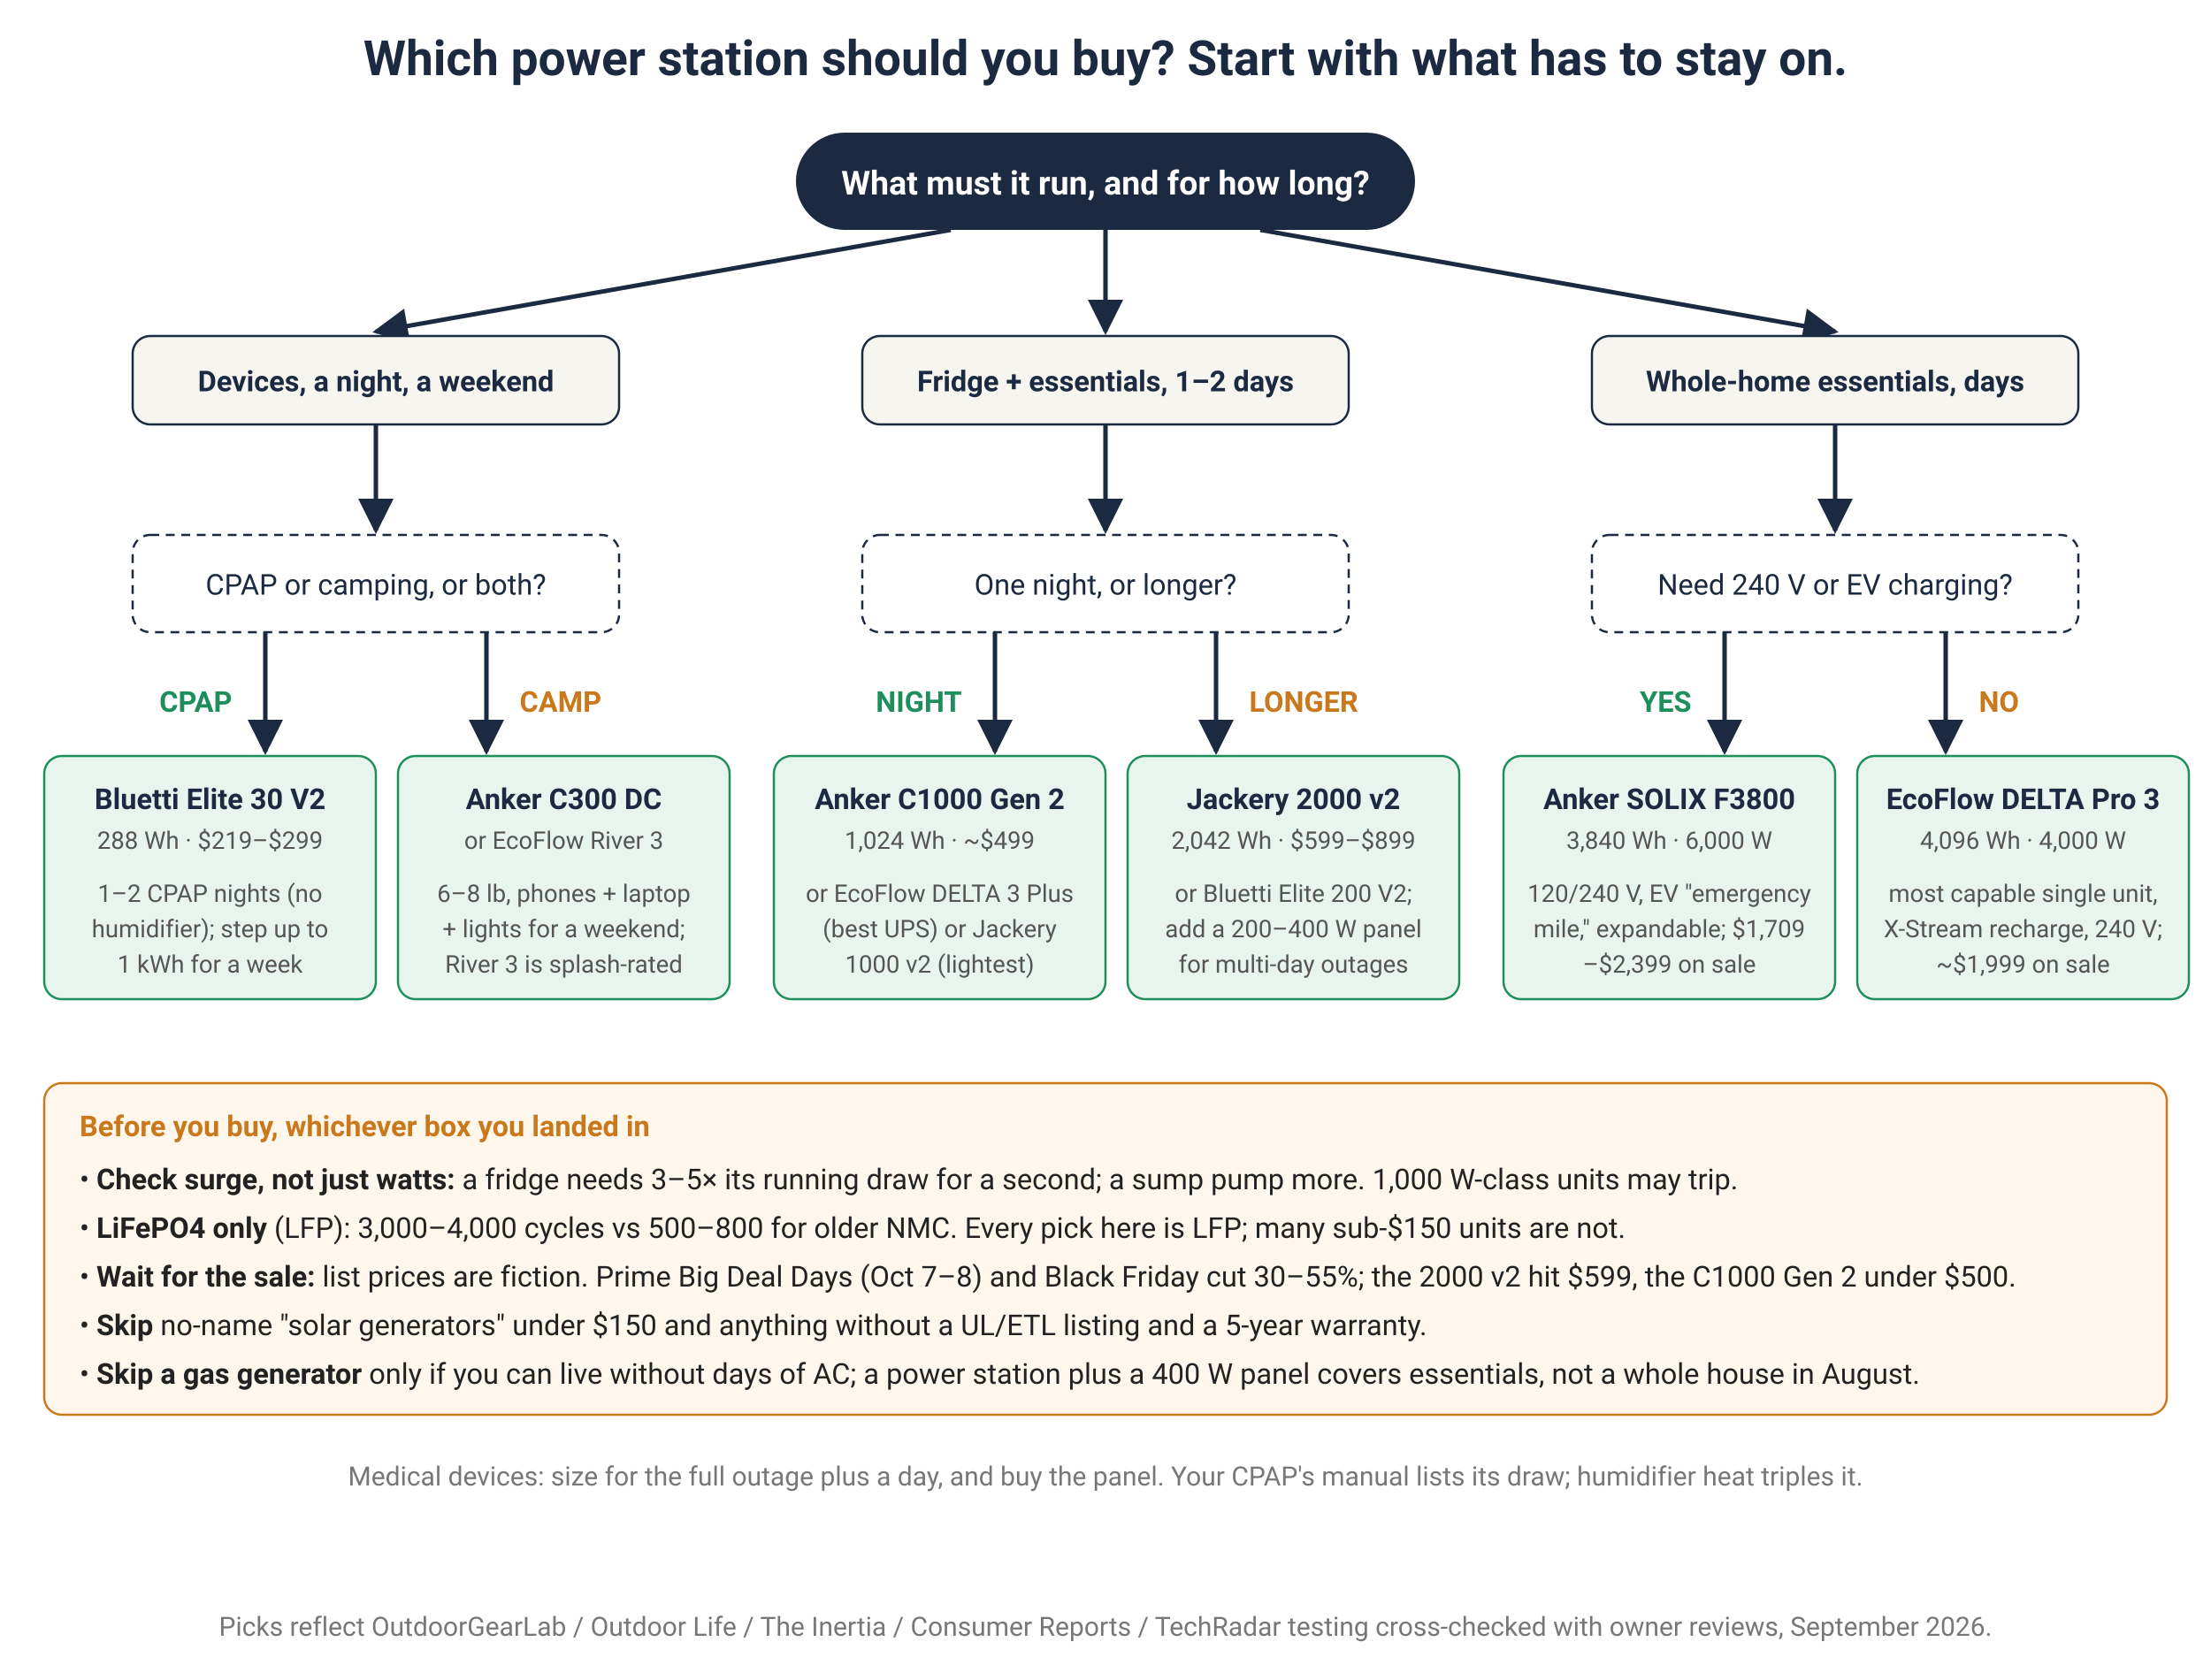
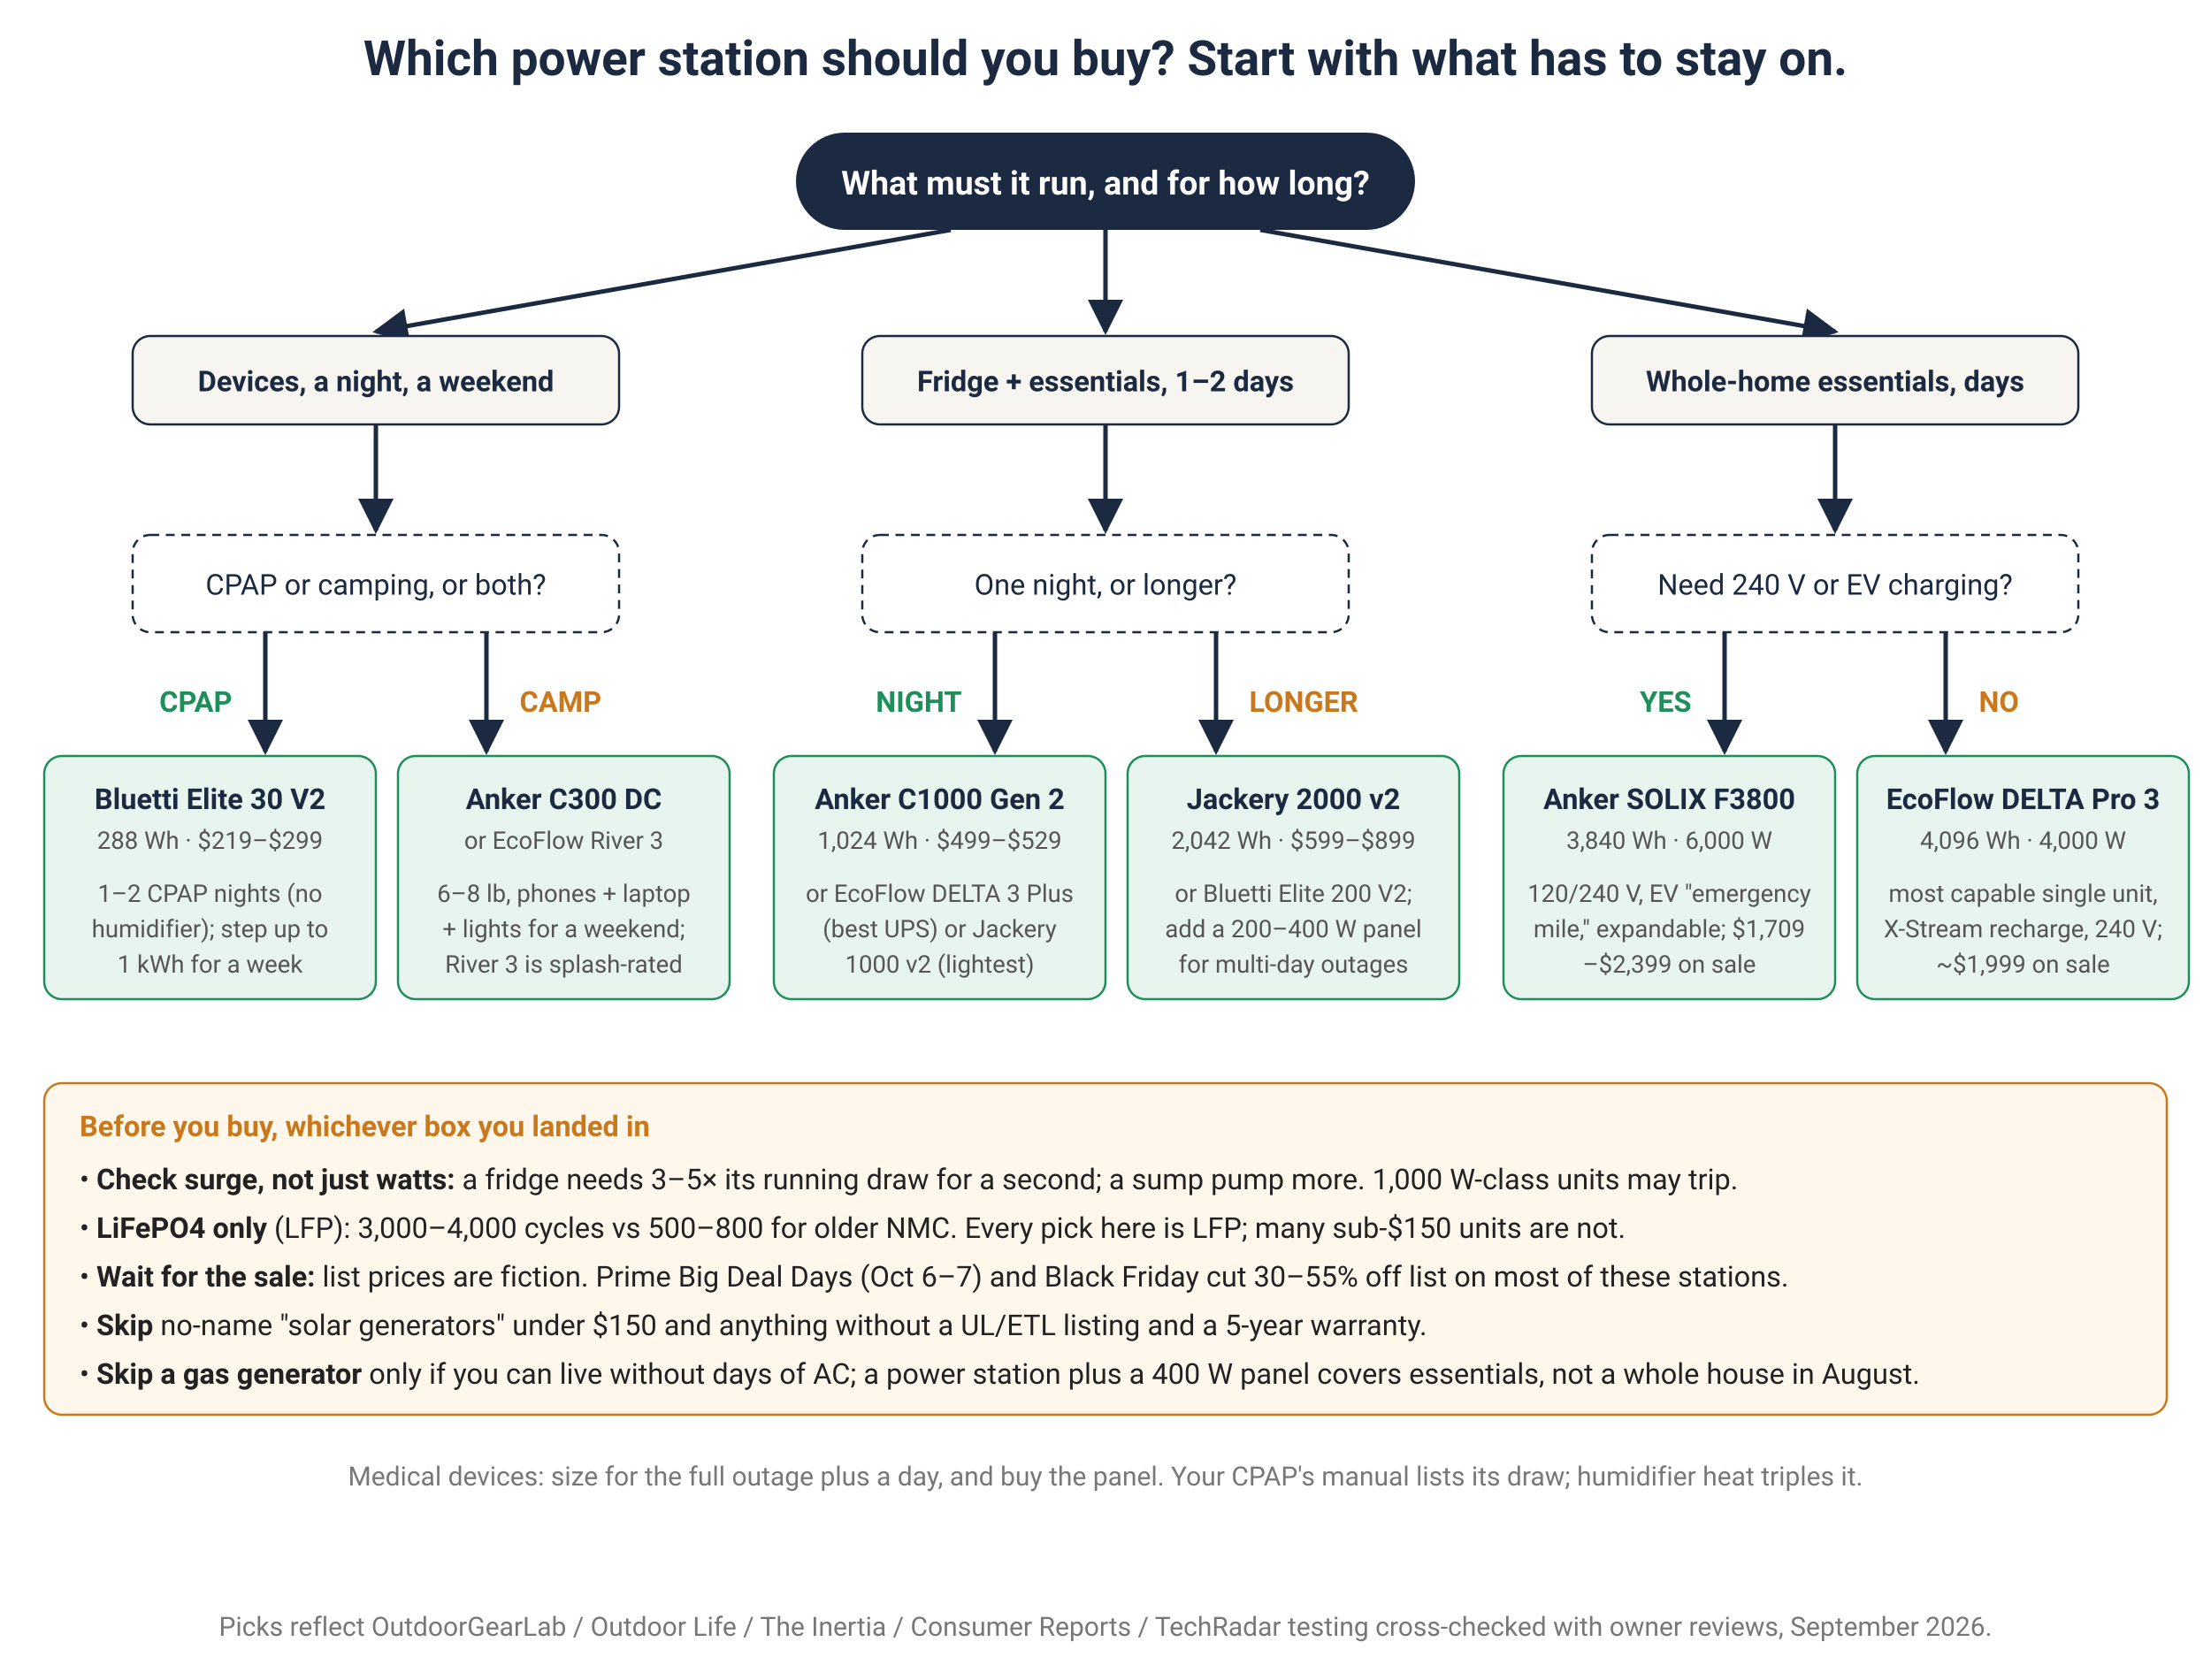
<svg xmlns="http://www.w3.org/2000/svg" viewBox="0 0 1000 760" role="img" aria-label="Decision flowchart: which portable power station should you buy in 2026">
  <rect width="1000" height="760" fill="#fff" />
  <defs>
    <marker id="arr" viewBox="0 0 10 10" refX="9" refY="5" markerWidth="8" markerHeight="8" orient="auto">
      <path d="M0 0 L10 5 L0 10 z" fill="#1B2A41" />
    </marker>
  </defs>
  <g font-family="-apple-system,Segoe UI,Roboto,Helvetica,Arial,sans-serif" font-size="13">
    <text x="500" y="34" text-anchor="middle" font-size="22" font-weight="700" fill="#1B2A41">Which power station should you buy? Start with what has to stay on.</text>
    <rect x="360" y="60" width="280" height="44" rx="22" fill="#1B2A41" />
    <text x="500" y="88" text-anchor="middle" fill="#fff" font-weight="700" font-size="15">What must it run, and for how long?</text>
    <g stroke="#1B2A41" stroke-width="2" fill="none" marker-end="url(#arr)">
      <path d="M430 104 L170 150" />
      <path d="M500 104 L500 150" />
      <path d="M570 104 L830 150" />
    </g>
    <rect x="60" y="152" width="220" height="40" rx="8" fill="#F7F5F0" stroke="#1B2A41" />
    <text x="170" y="177" text-anchor="middle" font-weight="700" fill="#1B2A41">Devices, a night, a weekend</text>
    <rect x="390" y="152" width="220" height="40" rx="8" fill="#F7F5F0" stroke="#1B2A41" />
    <text x="500" y="177" text-anchor="middle" font-weight="700" fill="#1B2A41">Fridge + essentials, 1–2 days</text>
    <rect x="720" y="152" width="220" height="40" rx="8" fill="#F7F5F0" stroke="#1B2A41" />
    <text x="830" y="177" text-anchor="middle" font-weight="700" fill="#1B2A41">Whole-home essentials, days</text>
    <g stroke="#1B2A41" stroke-width="2" fill="none" marker-end="url(#arr)">
      <path d="M170 192 L170 240" />
      <path d="M500 192 L500 240" />
      <path d="M830 192 L830 240" />
    </g>
    <rect x="60" y="242" width="220" height="44" rx="8" fill="#fff" stroke="#1B2A41" stroke-dasharray="4 3" />
    <text x="170" y="269" text-anchor="middle" fill="#1B2A41">CPAP or camping, or both?</text>
    <rect x="390" y="242" width="220" height="44" rx="8" fill="#fff" stroke="#1B2A41" stroke-dasharray="4 3" />
    <text x="500" y="269" text-anchor="middle" fill="#1B2A41">One night, or longer?</text>
    <rect x="720" y="242" width="220" height="44" rx="8" fill="#fff" stroke="#1B2A41" stroke-dasharray="4 3" />
    <text x="830" y="269" text-anchor="middle" fill="#1B2A41">Need 240 V or EV charging?</text>
    <g stroke="#1B2A41" stroke-width="2" fill="none" marker-end="url(#arr)">
      <path d="M120 286 L120 340" />
      <path d="M220 286 L220 340" />
    </g>
    <text x="105" y="322" text-anchor="end" fill="#1E8E5A" font-weight="700">CPAP</text>
    <text x="235" y="322" fill="#C9781B" font-weight="700">CAMP</text>
    <rect x="20" y="342" width="150" height="110" rx="8" fill="#E8F5EE" stroke="#1E8E5A" />
    <text x="95" y="366" text-anchor="middle" font-weight="700" fill="#1B2A41">Bluetti Elite 30 V2</text>
    <text x="95" y="384" text-anchor="middle" font-size="11" fill="#555">288 Wh · $219–$299</text>
    <text x="95" y="408" text-anchor="middle" font-size="11" fill="#555">1–2 CPAP nights (no</text>
    <text x="95" y="424" text-anchor="middle" font-size="11" fill="#555">humidifier); step up to</text>
    <text x="95" y="440" text-anchor="middle" font-size="11" fill="#555">1 kWh for a week</text>
    <rect x="180" y="342" width="150" height="110" rx="8" fill="#E8F5EE" stroke="#1E8E5A" />
    <text x="255" y="366" text-anchor="middle" font-weight="700" fill="#1B2A41">Anker C300 DC</text>
    <text x="255" y="384" text-anchor="middle" font-size="11" fill="#555">or EcoFlow River 3</text>
    <text x="255" y="408" text-anchor="middle" font-size="11" fill="#555">6–8 lb, phones + laptop</text>
    <text x="255" y="424" text-anchor="middle" font-size="11" fill="#555">+ lights for a weekend;</text>
    <text x="255" y="440" text-anchor="middle" font-size="11" fill="#555">River 3 is splash-rated</text>
    <g stroke="#1B2A41" stroke-width="2" fill="none" marker-end="url(#arr)">
      <path d="M450 286 L450 340" />
      <path d="M550 286 L550 340" />
    </g>
    <text x="435" y="322" text-anchor="end" fill="#1E8E5A" font-weight="700">NIGHT</text>
    <text x="565" y="322" fill="#C9781B" font-weight="700">LONGER</text>
    <rect x="350" y="342" width="150" height="110" rx="8" fill="#E8F5EE" stroke="#1E8E5A" />
    <text x="425" y="366" text-anchor="middle" font-weight="700" fill="#1B2A41">Anker C1000 Gen 2</text>
-     <text x="425" y="384" text-anchor="middle" font-size="11" fill="#555">1,024 Wh · ~$499</text>
+     <text x="425" y="384" text-anchor="middle" font-size="11" fill="#555">1,024 Wh · $499–$529</text>
    <text x="425" y="408" text-anchor="middle" font-size="11" fill="#555">or EcoFlow DELTA 3 Plus</text>
    <text x="425" y="424" text-anchor="middle" font-size="11" fill="#555">(best UPS) or Jackery</text>
    <text x="425" y="440" text-anchor="middle" font-size="11" fill="#555">1000 v2 (lightest)</text>
    <rect x="510" y="342" width="150" height="110" rx="8" fill="#E8F5EE" stroke="#1E8E5A" />
    <text x="585" y="366" text-anchor="middle" font-weight="700" fill="#1B2A41">Jackery 2000 v2</text>
    <text x="585" y="384" text-anchor="middle" font-size="11" fill="#555">2,042 Wh · $599–$899</text>
    <text x="585" y="408" text-anchor="middle" font-size="11" fill="#555">or Bluetti Elite 200 V2;</text>
    <text x="585" y="424" text-anchor="middle" font-size="11" fill="#555">add a 200–400 W panel</text>
    <text x="585" y="440" text-anchor="middle" font-size="11" fill="#555">for multi-day outages</text>
    <g stroke="#1B2A41" stroke-width="2" fill="none" marker-end="url(#arr)">
      <path d="M780 286 L780 340" />
      <path d="M880 286 L880 340" />
    </g>
    <text x="765" y="322" text-anchor="end" fill="#1E8E5A" font-weight="700">YES</text>
    <text x="895" y="322" fill="#C9781B" font-weight="700">NO</text>
    <rect x="680" y="342" width="150" height="110" rx="8" fill="#E8F5EE" stroke="#1E8E5A" />
    <text x="755" y="366" text-anchor="middle" font-weight="700" fill="#1B2A41">Anker SOLIX F3800</text>
    <text x="755" y="384" text-anchor="middle" font-size="11" fill="#555">3,840 Wh · 6,000 W</text>
    <text x="755" y="408" text-anchor="middle" font-size="11" fill="#555">120/240 V, EV "emergency</text>
    <text x="755" y="424" text-anchor="middle" font-size="11" fill="#555">mile," expandable; $1,709</text>
    <text x="755" y="440" text-anchor="middle" font-size="11" fill="#555">–$2,399 on sale</text>
    <rect x="840" y="342" width="150" height="110" rx="8" fill="#E8F5EE" stroke="#1E8E5A" />
    <text x="915" y="366" text-anchor="middle" font-weight="700" fill="#1B2A41">EcoFlow DELTA Pro 3</text>
    <text x="915" y="384" text-anchor="middle" font-size="11" fill="#555">4,096 Wh · 4,000 W</text>
    <text x="915" y="408" text-anchor="middle" font-size="11" fill="#555">most capable single unit,</text>
    <text x="915" y="424" text-anchor="middle" font-size="11" fill="#555">X-Stream recharge, 240 V;</text>
    <text x="915" y="440" text-anchor="middle" font-size="11" fill="#555">~$1,999 on sale</text>
    <rect x="20" y="490" width="960" height="150" rx="8" fill="#FFF7EC" stroke="#C9781B" />
    <text x="36" y="514" font-weight="700" fill="#C9781B">Before you buy, whichever box you landed in</text>
    <text x="36" y="538" fill="#222">• <tspan font-weight="700">Check surge, not just watts:</tspan> a fridge needs 3–5× its running draw for a second; a sump pump more. 1,000 W-class units may trip.</text>
    <text x="36" y="560" fill="#222">• <tspan font-weight="700">LiFePO4 only</tspan> (LFP): 3,000–4,000 cycles vs 500–800 for older NMC. Every pick here is LFP; many sub-$150 units are not.</text>
-     <text x="36" y="582" fill="#222">• <tspan font-weight="700">Wait for the sale:</tspan> list prices are fiction. Prime Big Deal Days (Oct 7–8) and Black Friday cut 30–55%; the 2000 v2 hit $599, the C1000 Gen 2 under $500.</text>
+     <text x="36" y="582" fill="#222">• <tspan font-weight="700">Wait for the sale:</tspan> list prices are fiction. Prime Big Deal Days (Oct 6–7) and Black Friday cut 30–55% off list on most of these stations.</text>
    <text x="36" y="604" fill="#222">• <tspan font-weight="700">Skip</tspan> no-name "solar generators" under $150 and anything without a UL/ETL listing and a 5-year warranty.</text>
    <text x="36" y="626" fill="#222">• <tspan font-weight="700">Skip a gas generator</tspan> only if you can live without days of AC; a power station plus a 400 W panel covers essentials, not a whole house in August.</text>
    <text x="500" y="672" text-anchor="middle" font-size="12" fill="#777">Medical devices: size for the full outage plus a day, and buy the panel. Your CPAP's manual lists its draw; humidifier heat triples it.</text>
    <text x="500" y="740" text-anchor="middle" font-size="12" fill="#777">Picks reflect OutdoorGearLab / Outdoor Life / The Inertia / Consumer Reports / TechRadar testing cross-checked with owner reviews, September 2026.</text>
  </g>
</svg>
